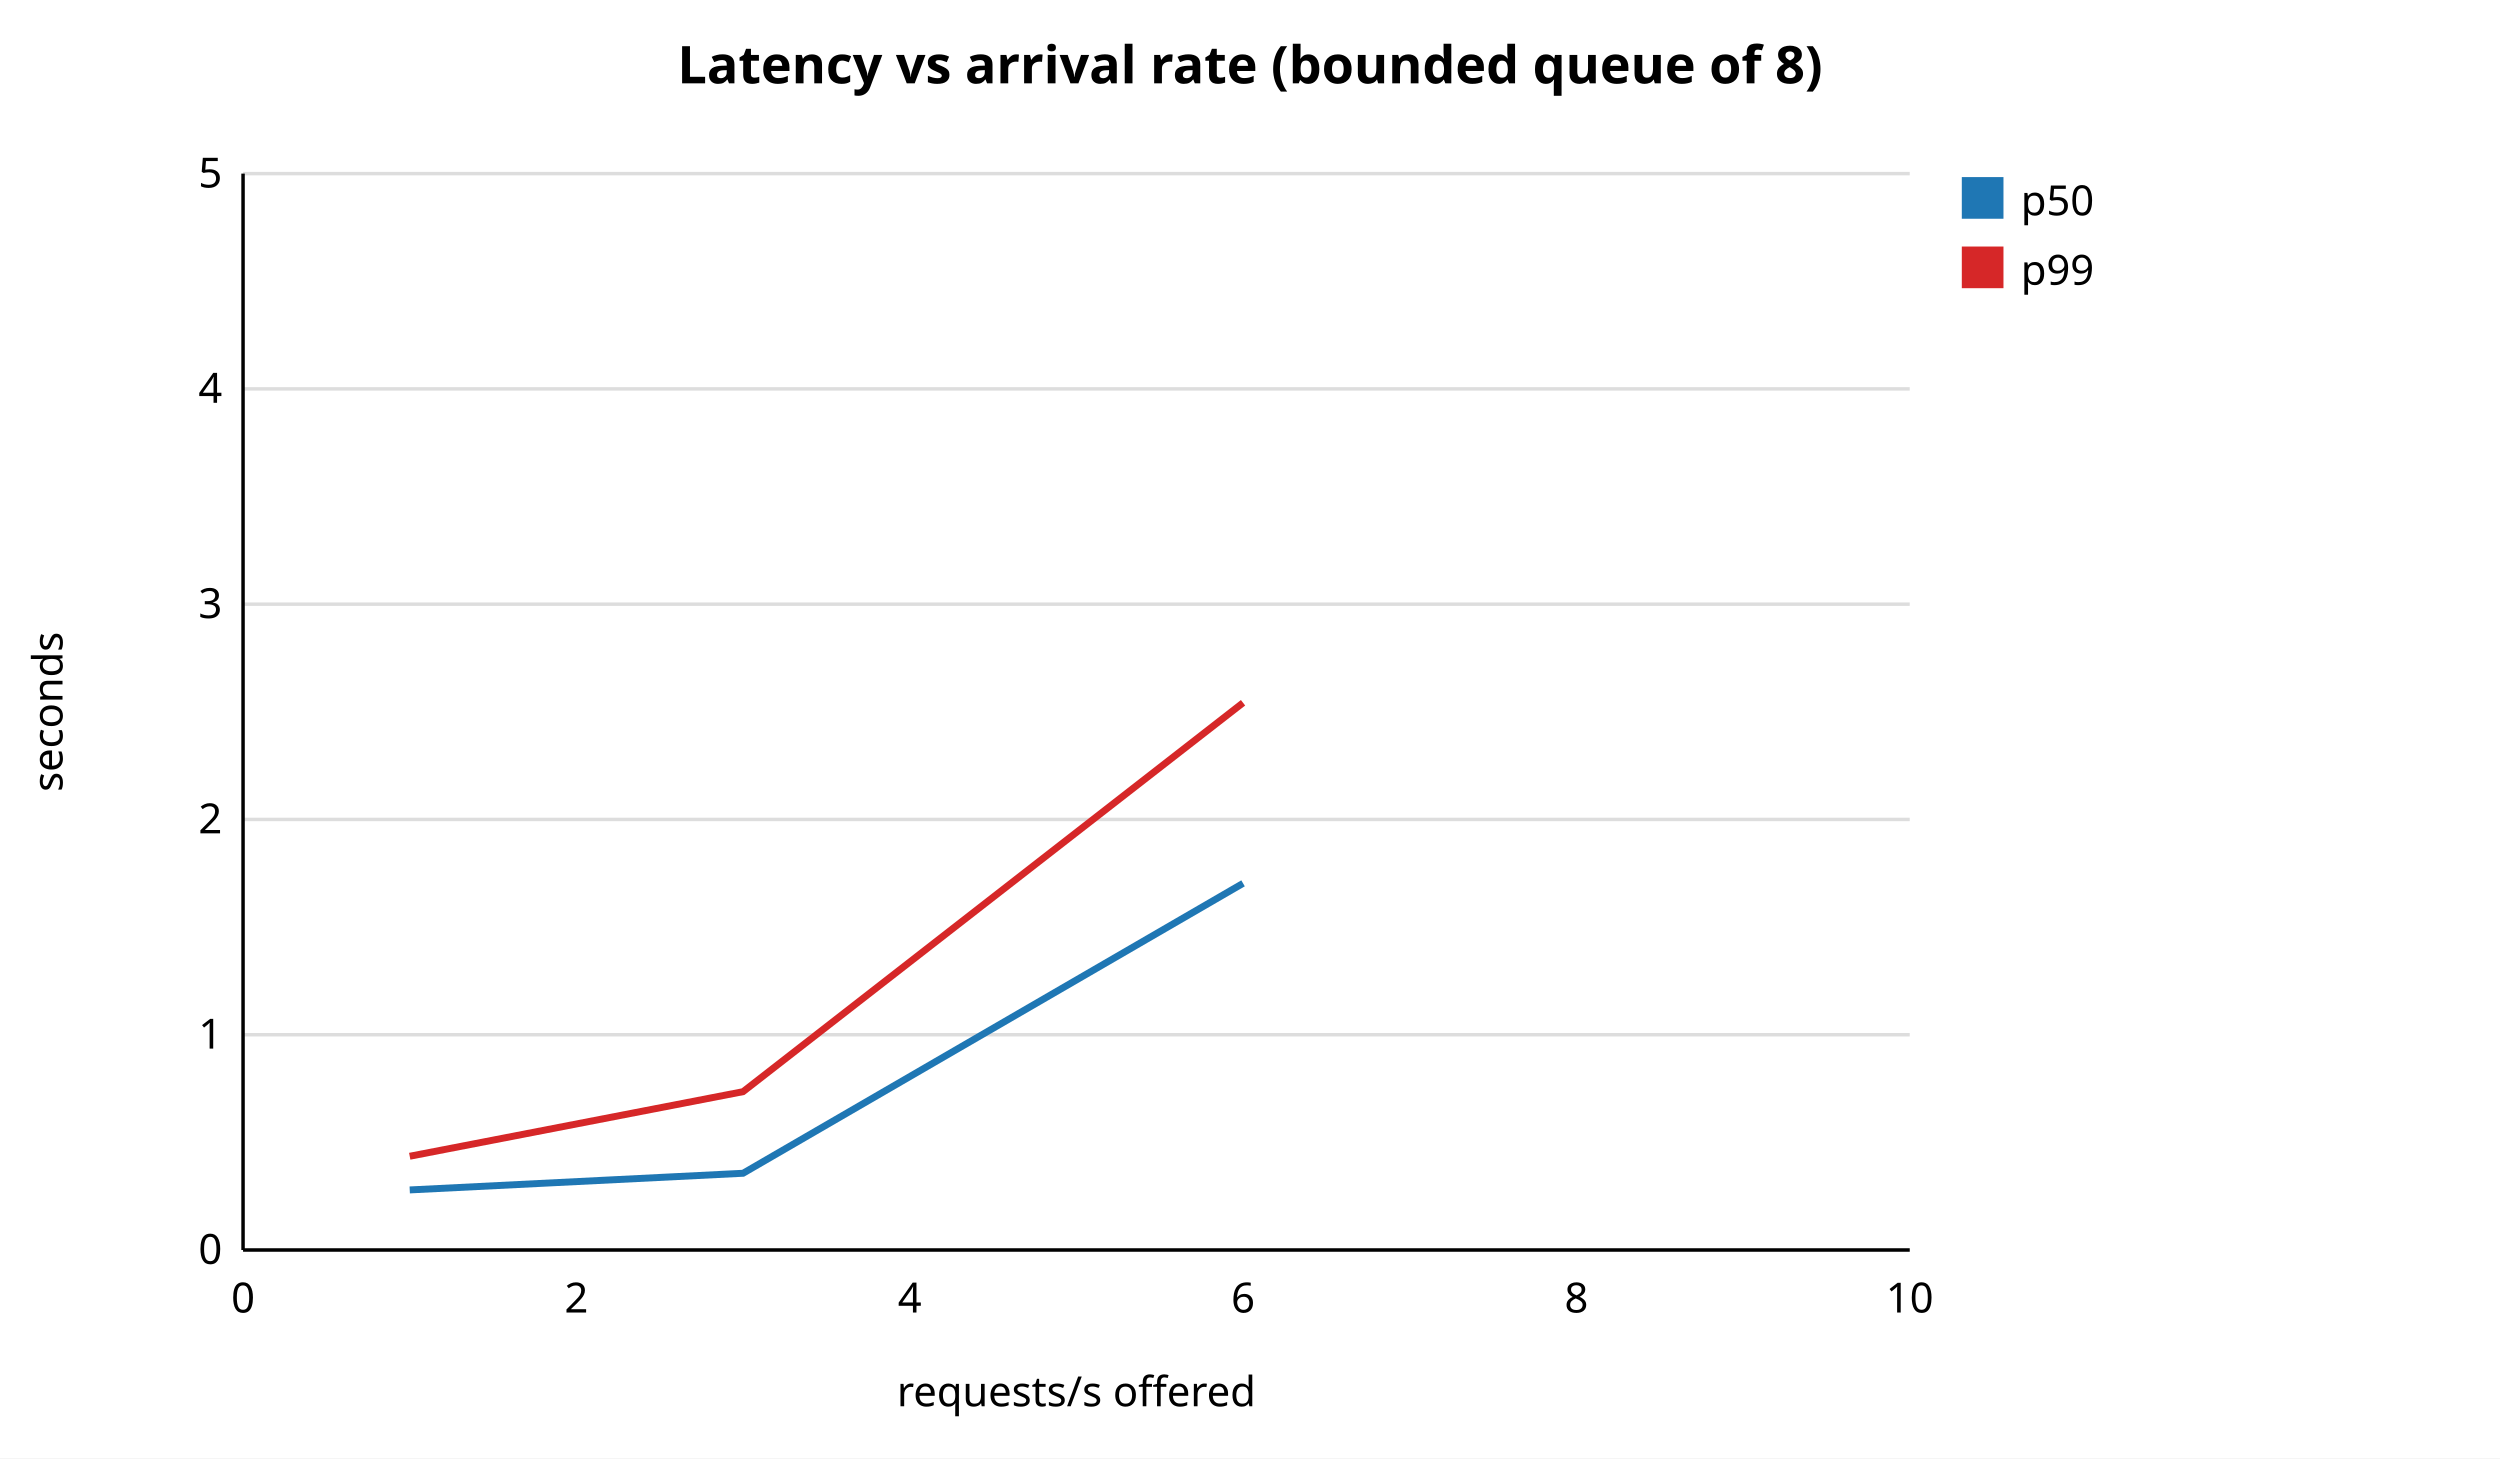
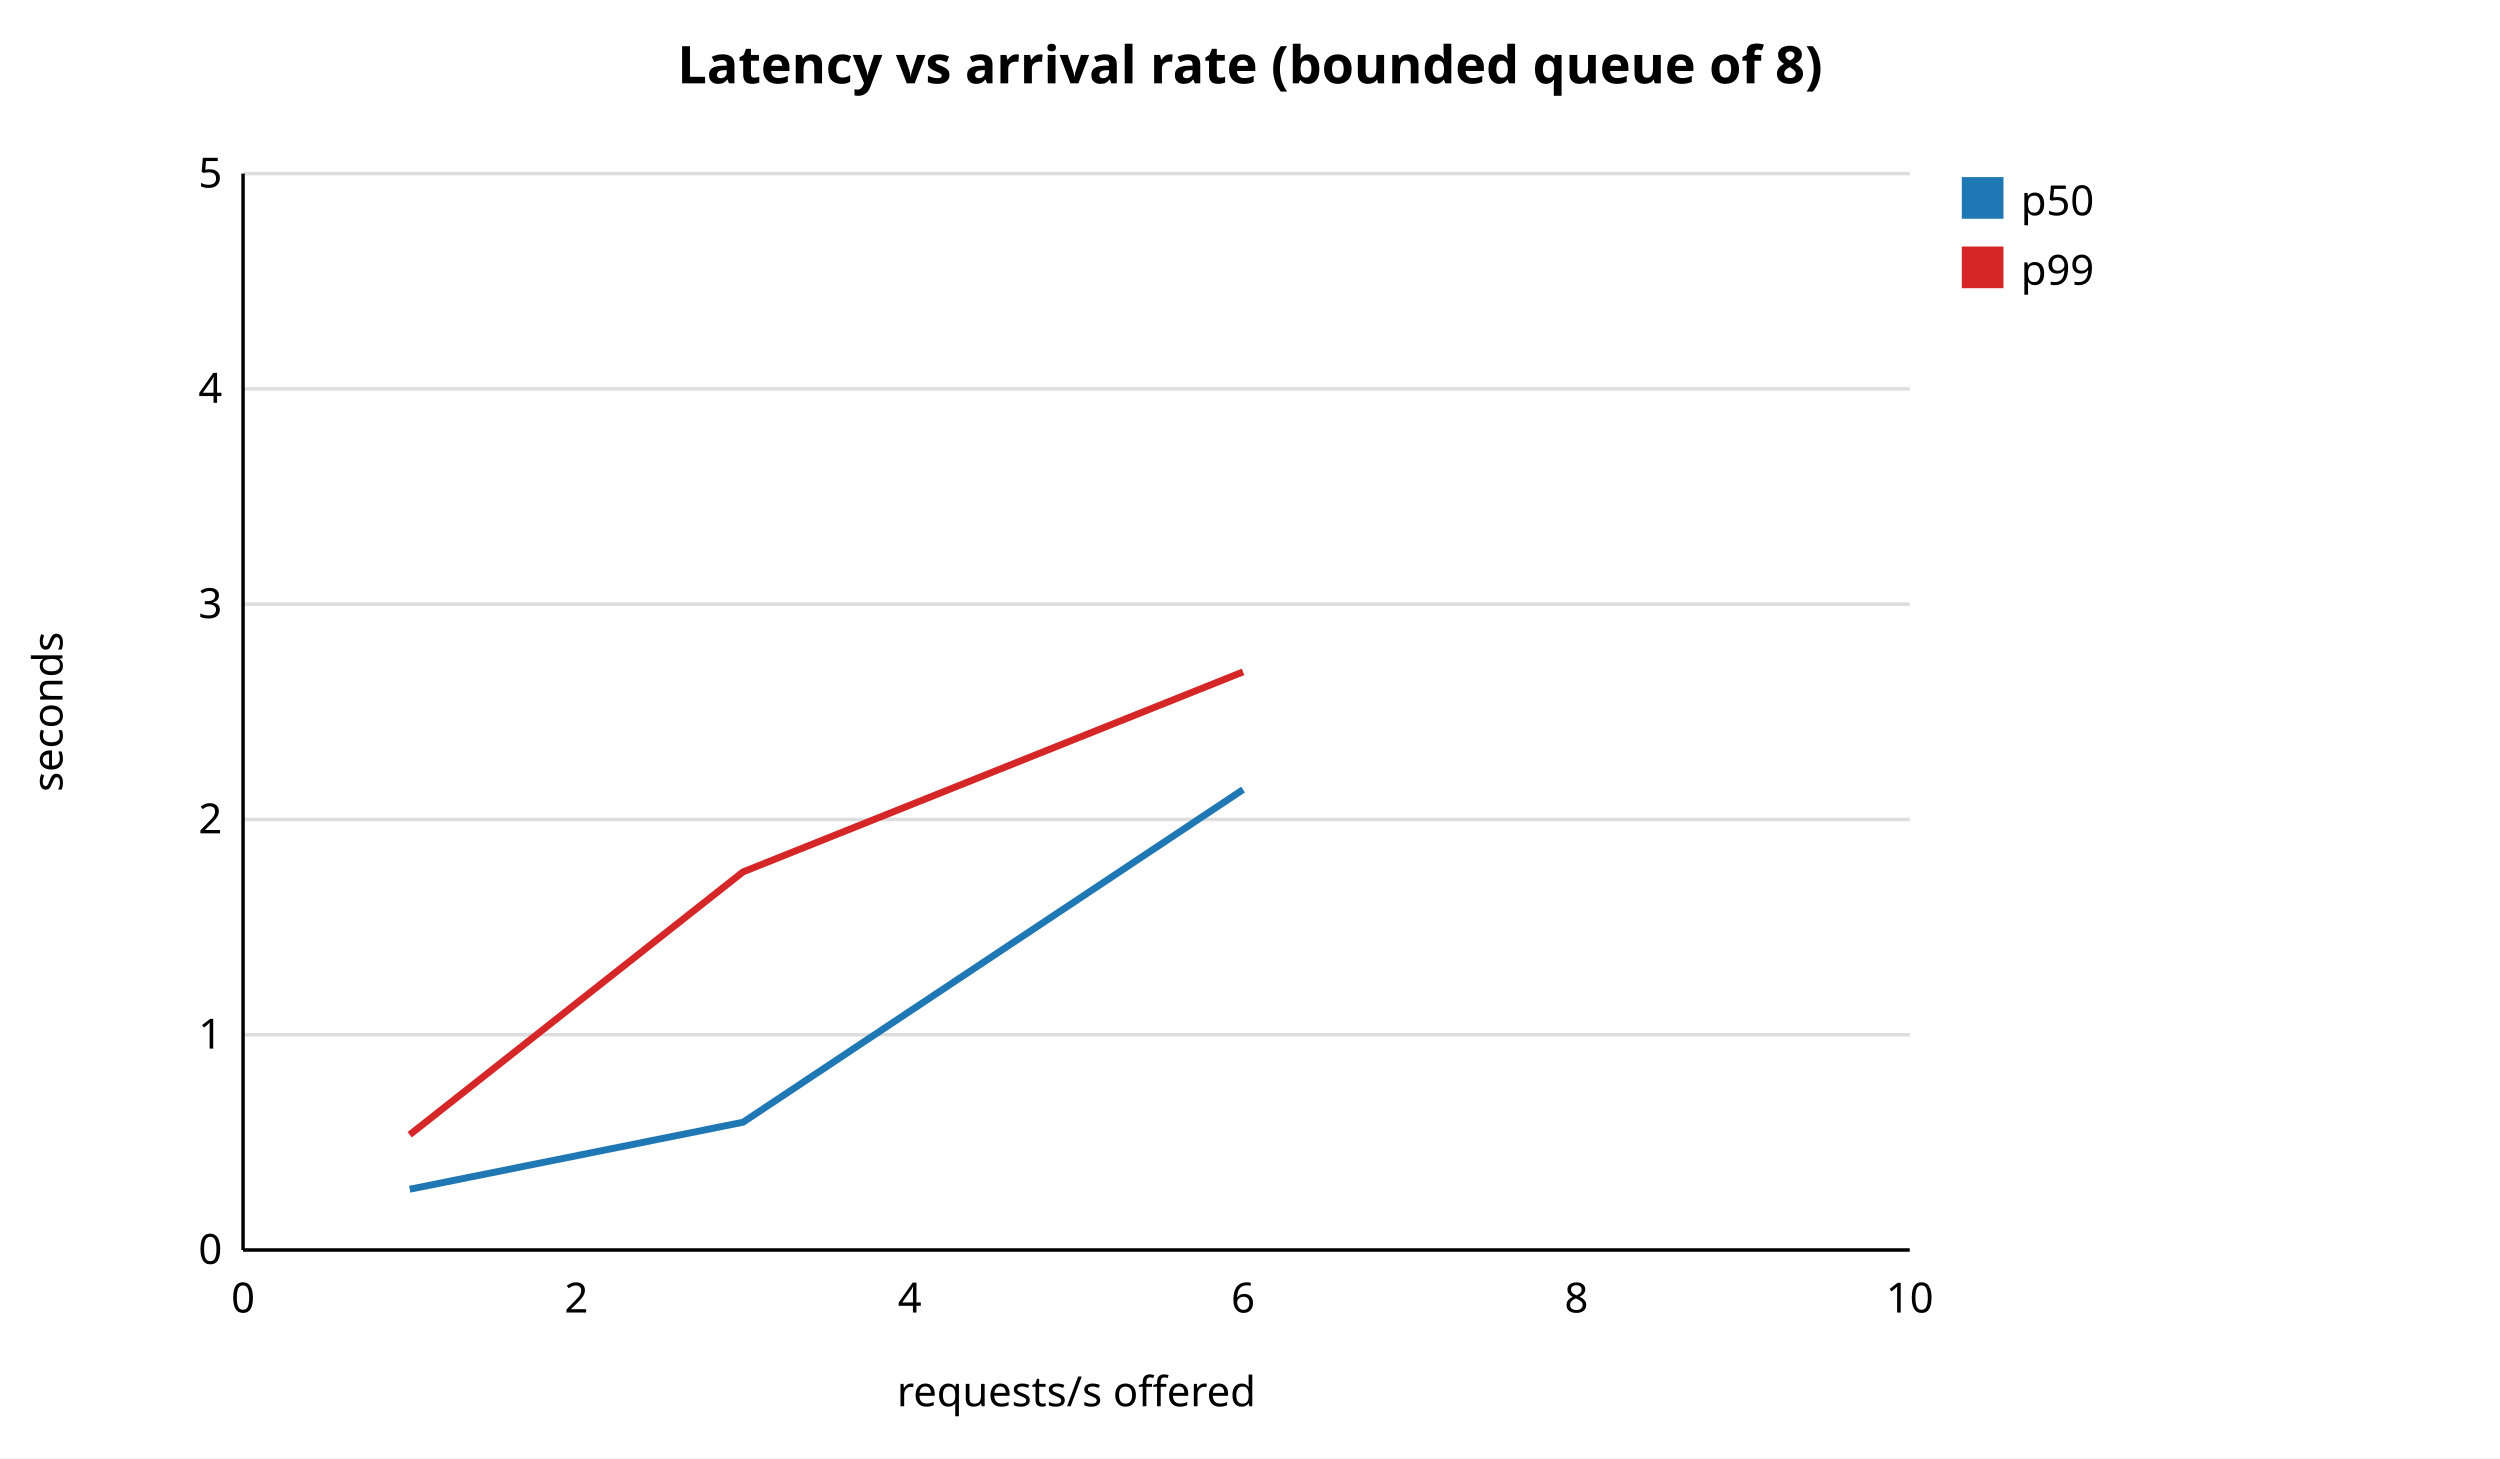
<svg xmlns="http://www.w3.org/2000/svg" width="720" height="420" font-family="sans-serif" font-size="12">
  <rect width="720" height="420" fill="white" />
  <text x="360.0" y="24" text-anchor="middle" font-size="15" font-weight="bold">Latency vs arrival rate (bounded queue of 8)</text>
  <text x="310.0" y="405" text-anchor="middle">requests/s offered</text>
  <text x="18" y="205.0" text-anchor="middle" transform="rotate(-90 18 205.0)">seconds</text>
  <line x1="70" y1="360.0" x2="550" y2="360.0" stroke="#ddd" />
  <text x="64" y="364.0" text-anchor="end">0</text>
  <line x1="70" y1="298.0" x2="550" y2="298.0" stroke="#ddd" />
  <text x="64" y="302.0" text-anchor="end">1</text>
  <line x1="70" y1="236.0" x2="550" y2="236.0" stroke="#ddd" />
  <text x="64" y="240.0" text-anchor="end">2</text>
  <line x1="70" y1="174.0" x2="550" y2="174.0" stroke="#ddd" />
  <text x="64" y="178.0" text-anchor="end">3</text>
  <line x1="70" y1="112.0" x2="550" y2="112.0" stroke="#ddd" />
  <text x="64" y="116.0" text-anchor="end">4</text>
  <line x1="70" y1="50.0" x2="550" y2="50.0" stroke="#ddd" />
  <text x="64" y="54.0" text-anchor="end">5</text>
  <line x1="70" y1="50" x2="70" y2="360" stroke="black" />
  <line x1="70" y1="360" x2="550" y2="360" stroke="black" />
  <text x="70.0" y="378" text-anchor="middle">0</text>
  <text x="166.0" y="378" text-anchor="middle">2</text>
  <text x="262.0" y="378" text-anchor="middle">4</text>
  <text x="358.0" y="378" text-anchor="middle">6</text>
  <text x="454.0" y="378" text-anchor="middle">8</text>
  <text x="550.0" y="378" text-anchor="middle">10</text>
-   <polyline points="118.0,342.7 214.0,337.9 358.0,254.4" fill="none" stroke="#1f77b4" stroke-width="2" />
-   <polyline points="118.0,333.0 214.0,314.4 358.0,202.4" fill="none" stroke="#d62728" stroke-width="2" />
+   <polyline points="118.0,342.5 214.0,323.2 358.0,227.4" fill="none" stroke="#1f77b4" stroke-width="2" />
+   <polyline points="118.0,326.8 214.0,251.1 358.0,193.5" fill="none" stroke="#d62728" stroke-width="2" />
  <rect x="565" y="51" width="12" height="12" fill="#1f77b4" />
  <text x="582" y="62">p50</text>
  <rect x="565" y="71" width="12" height="12" fill="#d62728" />
  <text x="582" y="82">p99</text>
</svg>
